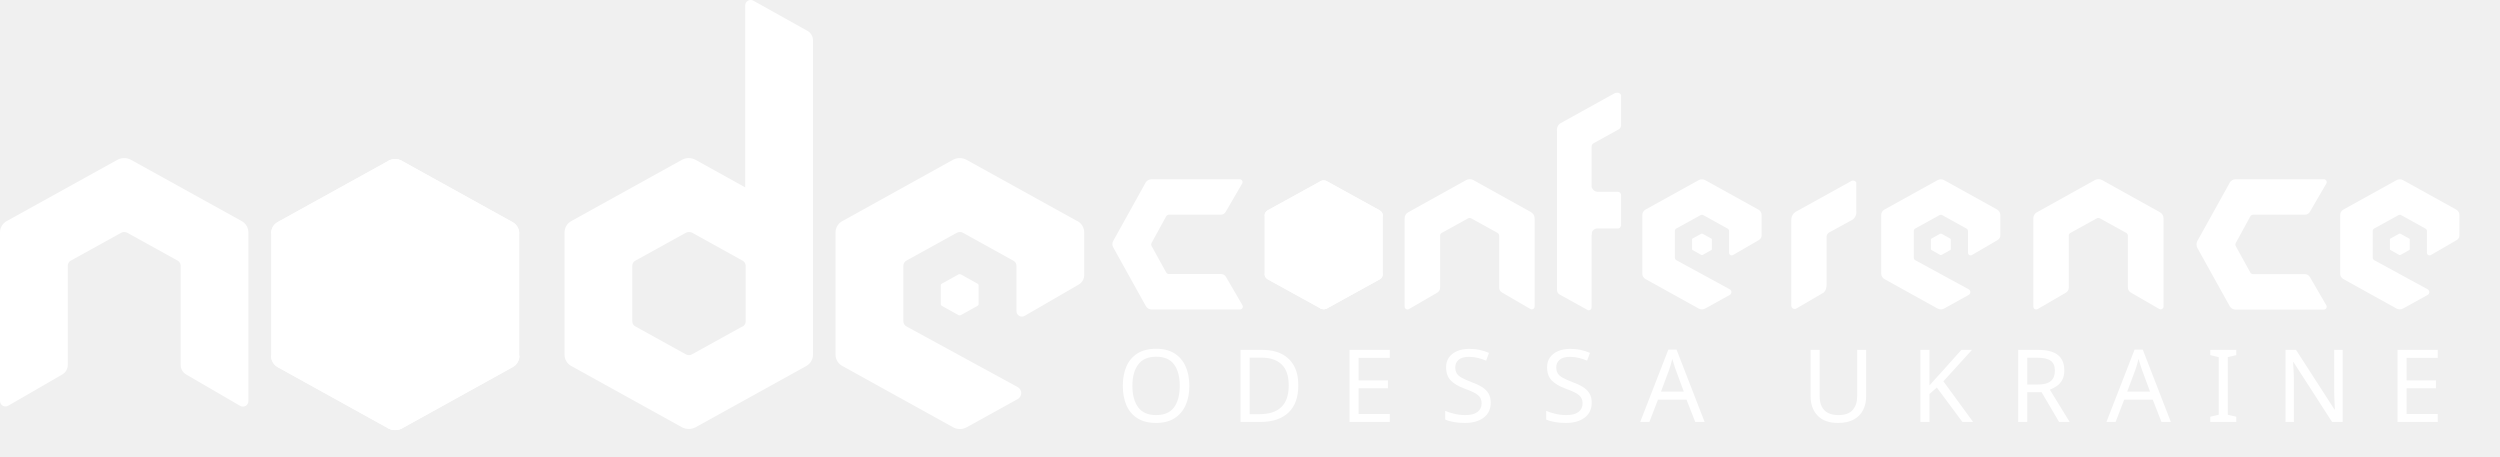
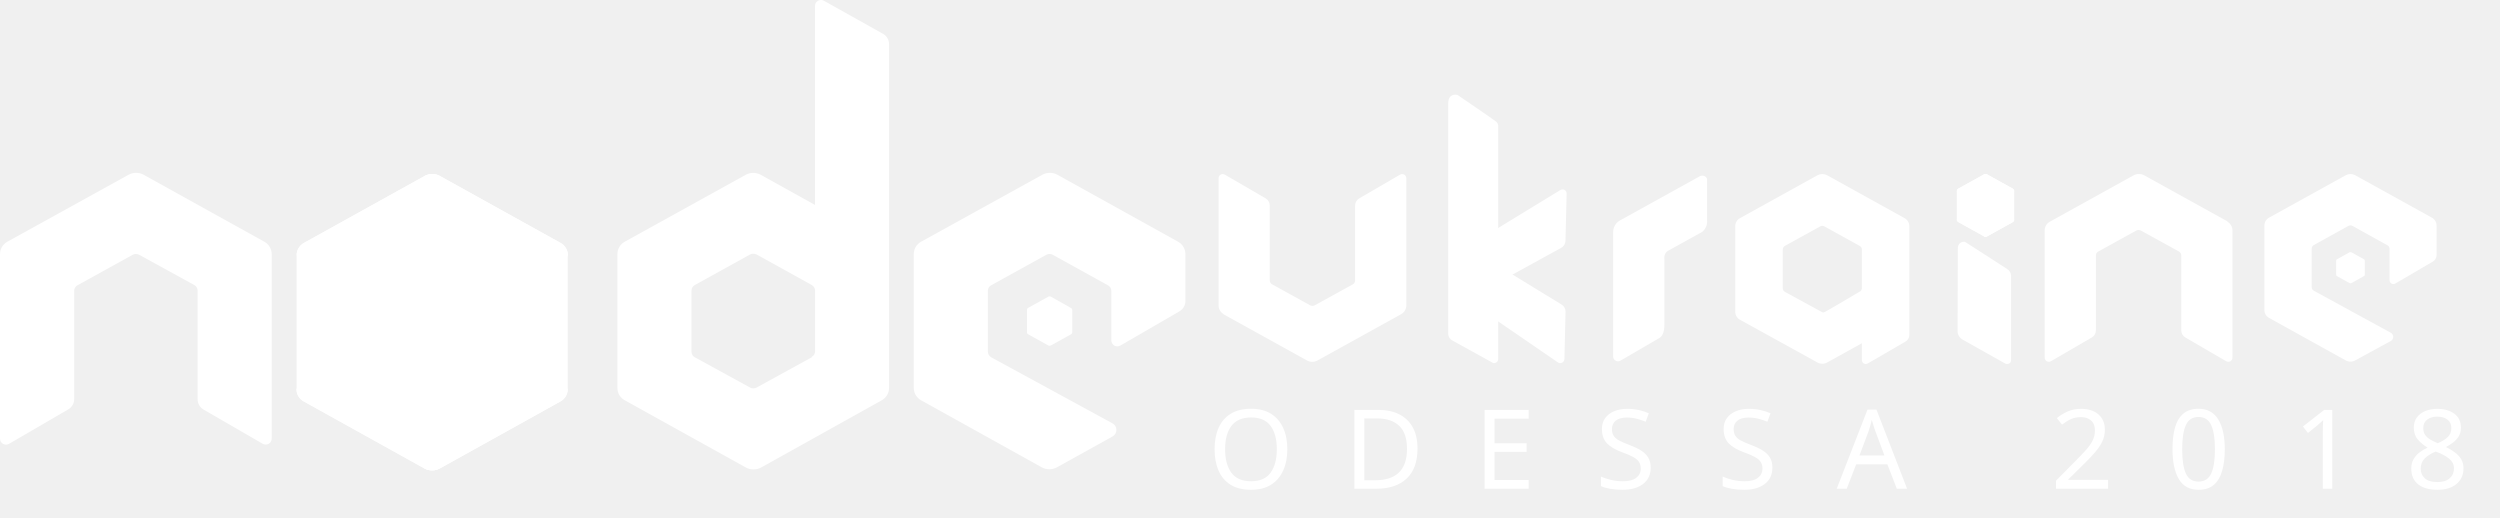
- <svg xmlns="http://www.w3.org/2000/svg" viewBox="0 0 774.58 141.32">
+ <svg xmlns="http://www.w3.org/2000/svg" viewBox="0 0 475.78 98.51">
  <defs>
    <style>
      .cls-1, .cls-2 {
        fill: #fff;
      }

      .cls-2 {
-         font-size: 31.26px;
+         font-size: 21px;
        font-family: Stolzl-Book, Stolzl;
-         letter-spacing: 0.35em;
+         letter-spacing: 0.45em;
      }

      .cls-3 {
-         letter-spacing: 0.36em;
+         letter-spacing: 0.46em;
      }

      .cls-4 {
-         letter-spacing: 0.34em;
+         letter-spacing: 0.44em;
      }

      .cls-5 {
-         letter-spacing: 0.35em;
+         letter-spacing: 0.45em;
+       }
+ 
+       .cls-6 {
+         letter-spacing: 0.44em;
+       }
+ 
+       .cls-7 {
+         letter-spacing: 0.46em;
+       }
+ 
+       .cls-8 {
+         letter-spacing: 0.45em;
      }
    </style>
  </defs>
  <g id="Слой_2" data-name="Слой 2">
    <g id="Слой_1-2" data-name="Слой 1">
-       <path class="cls-1" d="M333.76,68.5l-34.33-19a4.4,4.4,0,0,0-4.15,0L261,68.5A4,4,0,0,0,258.87,72v37.85A4,4,0,0,0,261,113.4l34.33,19a4.31,4.31,0,0,0,4.15,0l15.85-8.77a2.11,2.11,0,0,0,0-3.69l-34.44-18.78a1.86,1.86,0,0,1-1-1.61V82.33a1.85,1.85,0,0,1,.9-1.56l15.64-8.64a2,2,0,0,1,1-.25,1.85,1.85,0,0,1,.93.25l15.64,8.66a1.76,1.76,0,0,1,.93,1.54V96.4a1.7,1.7,0,0,0,.84,1.47,1.75,1.75,0,0,0,1.69,0l16.79-9.73a3.37,3.37,0,0,0,1.67-2.92V72.05a4,4,0,0,0-2.08-3.55Z" />
-       <path class="cls-1" d="M120.36,49.83,86,68.82A4,4,0,0,0,84,72.27v38A4,4,0,0,0,86,113.73l34.32,19a4.5,4.5,0,0,0,4.16,0l34.32-19a4,4,0,0,0,2.08-3.44v-38a4,4,0,0,0-2.08-3.45l-34.32-19a4.42,4.42,0,0,0-4.16,0" />
-       <path class="cls-1" d="M297,85l-5.22,2.9a.58.58,0,0,0-.3.53v5.8a.58.58,0,0,0,.3.52l5.22,2.9a.76.76,0,0,0,.66,0l5.22-2.9a.59.59,0,0,0,.33-.52v-5.8a.59.59,0,0,0-.33-.53L297.67,85a.7.7,0,0,0-.33-.07A.82.82,0,0,0,297,85" />
-       <path class="cls-1" d="M250.13,9.54,233.43.22a1.65,1.65,0,0,0-1.7,0,1.69,1.69,0,0,0-.84,1.45V58.06L215.47,49.5a4.4,4.4,0,0,0-4.15,0L177,68.5a4,4,0,0,0-2.08,3.44v38A3.94,3.94,0,0,0,177,113.4l34.33,19a4.48,4.48,0,0,0,4.15,0l34.33-19a4,4,0,0,0,2.08-3.44V12.52a3.46,3.46,0,0,0-1.75-3ZM230,101.16l-15.61,8.63a1.91,1.91,0,0,1-1.88,0l-15.61-8.63a1.8,1.8,0,0,1-1-1.56V82.33a1.81,1.81,0,0,1,1-1.59l15.61-8.63h0a1.92,1.92,0,0,1,1-.23,2.29,2.29,0,0,1,.95.23l15.58,8.63a1.83,1.83,0,0,1,1,1.59V99.6a1.81,1.81,0,0,1-.93,1.56Z" />
-       <path class="cls-1" d="M120.36,49.83,84,110.29A4,4,0,0,0,86,113.73l34.32,19a4.5,4.5,0,0,0,4.16,0l36.4-60.48a4,4,0,0,0-2.08-3.45l-34.32-19a4.42,4.42,0,0,0-4.16,0" />
-       <path class="cls-1" d="M120.36,49.83,86,68.82A4,4,0,0,0,84,72.27l36.4,60.48a4.5,4.5,0,0,0,4.16,0l34.32-19a4,4,0,0,0,2.08-3.44l-36.4-60.46a4.48,4.48,0,0,0-2.08-.52,4.15,4.15,0,0,0-2.08.52" />
-       <path class="cls-1" d="M409.13,56.15l-16.33,9a1.92,1.92,0,0,0-1,1.64V84.92a1.9,1.9,0,0,0,1,1.64l16.33,9a2.16,2.16,0,0,0,2,0l16.33-9a1.9,1.9,0,0,0,1-1.64V66.83a1.9,1.9,0,0,0-1-1.64l-16.33-9a2.16,2.16,0,0,0-2,0" />
-       <path class="cls-1" d="M409.13,56.15,391.81,84.92a1.9,1.9,0,0,0,1,1.64l16.33,9a2.16,2.16,0,0,0,2,0l17.32-28.78a1.9,1.9,0,0,0-1-1.64l-16.33-9a2.16,2.16,0,0,0-2,0" />
-       <path class="cls-1" d="M409.13,56.15l-16.33,9a1.92,1.92,0,0,0-1,1.64l17.32,28.78a2.16,2.16,0,0,0,2,0l16.33-9a1.9,1.9,0,0,0,1-1.64L411.11,56.15a2.22,2.22,0,0,0-1-.24,2,2,0,0,0-1,.24" />
-       <path class="cls-1" d="M527.14,72.39l-2.74,1.52a.29.29,0,0,0-.15.27v3a.3.3,0,0,0,.15.28L527.14,79a.43.43,0,0,0,.35,0l2.74-1.52a.32.32,0,0,0,.17-.28v-3a.31.31,0,0,0-.17-.27l-2.74-1.52a.37.37,0,0,0-.18,0,.38.38,0,0,0-.17,0" />
-       <path class="cls-1" d="M544.78,64.93l-16.47-9.12a2.11,2.11,0,0,0-2,0l-16.47,9.12a1.92,1.92,0,0,0-1,1.69V84.78a1.92,1.92,0,0,0,1,1.69l16.47,9.13a2.07,2.07,0,0,0,2,0l7.6-4.21a1,1,0,0,0,0-1.77l-16.52-9a.92.92,0,0,1-.46-.78V71.56a.9.9,0,0,1,.43-.75l7.5-4.14a1,1,0,0,1,.46-.12.87.87,0,0,1,.45.12l7.5,4.16a.84.84,0,0,1,.45.73v6.75a.81.81,0,0,0,.4.71.86.86,0,0,0,.81,0L545,74.34a1.61,1.61,0,0,0,.8-1.4V66.63a1.93,1.93,0,0,0-1-1.7Z" />
-       <path class="cls-1" d="M743.37,72.39l-2.74,1.52a.29.29,0,0,0-.16.27v3a.29.29,0,0,0,.16.28L743.37,79a.4.4,0,0,0,.34,0l2.74-1.52a.32.32,0,0,0,.17-.28v-3a.31.31,0,0,0-.17-.27l-2.74-1.52a.38.38,0,0,0-.34,0" />
-       <path class="cls-1" d="M761,64.93l-16.47-9.12a2.11,2.11,0,0,0-2,0l-16.47,9.12a1.92,1.92,0,0,0-1,1.69V84.78a1.92,1.92,0,0,0,1,1.69l16.47,9.13a2.07,2.07,0,0,0,2,0l7.61-4.21a1,1,0,0,0,0-1.77l-16.52-9a.91.91,0,0,1-.47-.78V71.56a.91.91,0,0,1,.44-.75l7.5-4.14a.93.93,0,0,1,.46-.12.86.86,0,0,1,.44.12l7.5,4.16a.82.82,0,0,1,.45.73v6.75a.82.82,0,0,0,.41.71.86.86,0,0,0,.81,0l8.05-4.67a1.61,1.61,0,0,0,.8-1.4V66.63a1.93,1.93,0,0,0-1-1.7Z" />
-       <path class="cls-1" d="M601.16,72.39l-2.73,1.52a.29.29,0,0,0-.16.27v3a.29.29,0,0,0,.16.28L601.16,79a.43.43,0,0,0,.35,0l2.74-1.52a.32.32,0,0,0,.17-.28v-3a.31.31,0,0,0-.17-.27l-2.74-1.52a.35.35,0,0,0-.17,0,.39.39,0,0,0-.18,0" />
-       <path class="cls-1" d="M618.8,64.93l-16.47-9.12a2.11,2.11,0,0,0-2,0l-16.47,9.12a1.92,1.92,0,0,0-1,1.69V84.78a1.92,1.92,0,0,0,1,1.69l16.47,9.13a2.07,2.07,0,0,0,2,0l7.61-4.21a1,1,0,0,0,0-1.77l-16.53-9a.92.92,0,0,1-.46-.78V71.56a.91.91,0,0,1,.44-.75l7.5-4.14a.93.93,0,0,1,.46-.12.86.86,0,0,1,.44.12l7.5,4.16a.82.82,0,0,1,.45.73v6.75a.82.82,0,0,0,.41.71.86.86,0,0,0,.81,0l8-4.67a1.61,1.61,0,0,0,.8-1.4V66.63a1.93,1.93,0,0,0-1-1.7Z" />
-       <path class="cls-1" d="M74.88,68.5l-34.32-19a4.42,4.42,0,0,0-4.16,0L2.08,68.5A4,4,0,0,0,0,72v52.23a1.73,1.73,0,0,0,.85,1.48,1.7,1.7,0,0,0,1.69,0L19.33,116A3.39,3.39,0,0,0,21,113V82.33a1.79,1.79,0,0,1,.9-1.56l15.63-8.64a2,2,0,0,1,1.92,0l15.63,8.64a1.85,1.85,0,0,1,.9,1.56V113A3.38,3.38,0,0,0,57.64,116l16.78,9.76a1.7,1.7,0,0,0,1.69,0,1.73,1.73,0,0,0,.85-1.48V72.05a4,4,0,0,0-2.08-3.55Z" />
-       <path class="cls-1" d="M474.46,65.78l-18-10a2.32,2.32,0,0,0-2.17,0l-18,10a2.11,2.11,0,0,0-1.09,1.84V95a.89.89,0,0,0,.45.77.87.87,0,0,0,.88,0l8.79-5.11a1.76,1.76,0,0,0,.87-1.53V73a1,1,0,0,1,.47-.82l8.18-4.52a1.06,1.06,0,0,1,1,0l8.18,4.52a1,1,0,0,1,.47.82V89.09a1.76,1.76,0,0,0,.87,1.53l8.79,5.11a.89.89,0,0,0,1.33-.77V67.64a2.12,2.12,0,0,0-1.09-1.86Z" />
-       <path class="cls-1" d="M669.26,65.78l-18-10a2.26,2.26,0,0,0-1.09-.27,2.29,2.29,0,0,0-1.09.27l-18,10a2.09,2.09,0,0,0-1.09,1.84V95a.89.89,0,0,0,1.33.77l8.78-5.11a1.75,1.75,0,0,0,.88-1.53V73a.93.93,0,0,1,.47-.82l8.18-4.52a1,1,0,0,1,1,0l8.18,4.52a1,1,0,0,1,.48.82V89.09a1.76,1.76,0,0,0,.87,1.53L669,95.73a.89.89,0,0,0,1.33-.77V67.64a2.11,2.11,0,0,0-1.08-1.86Z" />
-       <path class="cls-1" d="M354.91,56.65l-10,18a2.26,2.26,0,0,0-.27,1.09A2.29,2.29,0,0,0,345,76.8l10,18a2.09,2.09,0,0,0,1.84,1.09h27.34a.91.91,0,0,0,.77-.44.89.89,0,0,0,0-.89l-5.11-8.78a1.75,1.75,0,0,0-1.53-.88H362.15a.93.93,0,0,1-.82-.47l-4.52-8.18a1,1,0,0,1,0-1L361.33,67a1,1,0,0,1,.82-.48h16.07a1.74,1.74,0,0,0,1.53-.87l5.11-8.78a.89.89,0,0,0,0-.89.91.91,0,0,0-.77-.44H356.77a2.11,2.11,0,0,0-1.86,1.08Z" />
-       <path class="cls-1" d="M690.82,56.65l-10,18a2.26,2.26,0,0,0-.27,1.09,2.29,2.29,0,0,0,.27,1.09l10,18a2.1,2.1,0,0,0,1.84,1.09H720a.89.89,0,0,0,.77-1.33l-5.11-8.78a1.75,1.75,0,0,0-1.53-.88H698.06a.93.93,0,0,1-.82-.47l-4.52-8.18a1,1,0,0,1,0-1L697.24,67a1,1,0,0,1,.82-.48h16.07a1.74,1.74,0,0,0,1.53-.87l5.11-8.78a.89.89,0,0,0-.77-1.33H692.68a2.12,2.12,0,0,0-1.86,1.08Z" />
-       <path class="cls-1" d="M493.12,95.38a.93.93,0,0,1-1.05.76l-8.78-4.85a1.67,1.67,0,0,1-.89-1.42V40.59a2.46,2.46,0,0,1,.87-2.28l17.06-9.46s1.42-.51,1.93.58V38.8a1.44,1.44,0,0,1-.94,1.39l-7.6,4.2a1.26,1.26,0,0,0-.59,1.12C493.13,46.32,493.12,95.38,493.12,95.38Z" />
-       <path class="cls-1" d="M493.13,58s.57,1.42,1.84,1.42h6.19a1.07,1.07,0,0,1,1.1,1.2v9.23s-.18.93-.93.93h-6.41a1.8,1.8,0,0,0-1.79,2H488.3V63.32Z" />
-       <path class="cls-1" d="M556.59,95.58l8-4.68s1.35-.38,1.35-2.81V73.67a1.66,1.66,0,0,1,.72-1.61L574.08,68a2.86,2.86,0,0,0,1.06-2.56V56.6a1.08,1.08,0,0,0-1.59-.49L556.3,65.66A2.85,2.85,0,0,0,555,68V94.77A1.05,1.05,0,0,0,556.59,95.58Z" />
-       <text class="cls-2" transform="translate(345.98 130.73)">ODE<tspan class="cls-3" x="100.19" y="0">S</tspan>
-         <tspan class="cls-4" x="131.48" y="0">S</tspan>
-         <tspan class="cls-5" x="162.21" y="0">A UKRAINE</tspan>
+       <path class="cls-1" d="M80.85,33.47l-23,12.76a2.68,2.68,0,0,0-1.4,2.32V74.09a2.65,2.65,0,0,0,1.4,2.31l23,12.78a3.07,3.07,0,0,0,2.8,0l23-12.78a2.68,2.68,0,0,0,1.4-2.31V48.55a2.68,2.68,0,0,0-1.4-2.32l-23-12.76a3,3,0,0,0-2.8,0" />
+       <path class="cls-1" d="M199.51,56.46l-3.84,2.13a.42.42,0,0,0-.22.38v4.26a.42.42,0,0,0,.22.39l3.84,2.13a.57.57,0,0,0,.48,0l3.84-2.13a.43.43,0,0,0,.23-.39V59a.43.43,0,0,0-.23-.38L200,56.46a.48.48,0,0,0-.24-.06.5.5,0,0,0-.24.06" />
+       <path class="cls-1" d="M168,6.41,156.81.15a1.11,1.11,0,0,0-1.14,0,1.12,1.12,0,0,0-.57,1V39l-10.35-5.75a3,3,0,0,0-2.8,0L118.9,46a2.68,2.68,0,0,0-1.4,2.31V73.86a2.65,2.65,0,0,0,1.4,2.32L142,89a3.07,3.07,0,0,0,2.8,0L167.8,76.18a2.68,2.68,0,0,0,1.4-2.32V8.41a2.3,2.3,0,0,0-1.18-2ZM154.48,68,144,73.75a1.29,1.29,0,0,1-1.26,0L132.24,68a1.19,1.19,0,0,1-.64-1V55.3a1.21,1.21,0,0,1,.64-1.06l10.49-5.8h0a1.21,1.21,0,0,1,.64-.15,1.43,1.43,0,0,1,.64.15l10.47,5.8a1.22,1.22,0,0,1,.64,1.06V66.9a1.2,1.2,0,0,1-.62,1Z" />
+       <path class="cls-1" d="M80.85,33.47,56.4,74.09a2.65,2.65,0,0,0,1.4,2.31l23,12.78a3.07,3.07,0,0,0,2.8,0L108.1,48.55a2.68,2.68,0,0,0-1.4-2.32l-23-12.76a3,3,0,0,0-2.8,0" />
+       <path class="cls-1" d="M80.85,33.47l-23,12.76a2.68,2.68,0,0,0-1.4,2.32L80.85,89.18a3.07,3.07,0,0,0,2.8,0l23-12.78a2.68,2.68,0,0,0,1.4-2.31L83.65,33.47a3.09,3.09,0,0,0-1.4-.35,2.85,2.85,0,0,0-1.4.35" />
+       <path class="cls-1" d="M377.57,33.19l-4.87,2.7a.58.58,0,0,0-.3.49v5.4a.59.59,0,0,0,.3.49l4.87,2.7a.68.68,0,0,0,.59,0l4.88-2.7a.58.58,0,0,0,.29-.49v-5.4a.57.57,0,0,0-.29-.49l-4.88-2.7a.59.59,0,0,0-.29-.07.6.6,0,0,0-.3.07" />
+       <path class="cls-1" d="M377.57,33.19l-5.17,8.59a.59.59,0,0,0,.3.49l4.87,2.7a.68.68,0,0,0,.59,0l5.17-8.59a.57.57,0,0,0-.29-.49l-4.88-2.7a.59.59,0,0,0-.29-.07.6.6,0,0,0-.3.07" />
+       <path class="cls-1" d="M377.57,33.19l-4.87,2.7a.58.58,0,0,0-.3.49L377.57,45a.68.68,0,0,0,.59,0l4.88-2.7a.58.58,0,0,0,.29-.49l-5.17-8.59a.73.73,0,0,0-.29-.07.6.6,0,0,0-.3.07" />
+       <path class="cls-1" d="M224.2,46l-23-12.76a3,3,0,0,0-2.8,0L175.3,46a2.69,2.69,0,0,0-1.4,2.37V73.81a2.69,2.69,0,0,0,1.4,2.37l23,12.78a3,3,0,0,0,2.8,0l10.64-5.9a1.42,1.42,0,0,0,0-2.48L188.64,68a1.25,1.25,0,0,1-.64-1.08V55.3a1.23,1.23,0,0,1,.61-1l10.5-5.8a1.23,1.23,0,0,1,.64-.17,1.11,1.11,0,0,1,.62.17l10.51,5.81a1.19,1.19,0,0,1,.62,1v9.46a1.17,1.17,0,0,0,.57,1,1.21,1.21,0,0,0,1.14,0l11.27-6.53a2.27,2.27,0,0,0,1.12-2V48.4A2.72,2.72,0,0,0,224.2,46Z" />
+       <path class="cls-1" d="M447.17,48l-2.43,1.35a.27.27,0,0,0-.14.24v2.7a.27.27,0,0,0,.14.25l2.43,1.35a.39.39,0,0,0,.3,0l2.43-1.35a.28.28,0,0,0,.15-.25v-2.7a.28.28,0,0,0-.15-.24L447.47,48a.33.33,0,0,0-.15,0,.4.4,0,0,0-.15,0" />
+       <path class="cls-1" d="M462.81,41.42,448.2,33.34a1.87,1.87,0,0,0-1.76,0l-14.61,8.08a1.72,1.72,0,0,0-.89,1.5V59a1.7,1.7,0,0,0,.89,1.5l14.61,8.1a1.83,1.83,0,0,0,1.76,0L455,64.89a.89.89,0,0,0,0-1.56l-14.65-8a.78.78,0,0,1-.41-.68V47.31a.78.78,0,0,1,.38-.66L446.91,43a.87.87,0,0,1,.41-.11.8.8,0,0,1,.4.11l6.65,3.69a.74.74,0,0,1,.39.65v6a.74.74,0,0,0,.37.63.75.75,0,0,0,.71,0L463,49.78a1.46,1.46,0,0,0,.71-1.25V42.94a1.74,1.74,0,0,0-.89-1.52Z" />
+       <path class="cls-1" d="M50.3,46l-23-12.76a3,3,0,0,0-2.8,0L1.4,46A2.72,2.72,0,0,0,0,48.38V83.47a1.15,1.15,0,0,0,.57,1,1.16,1.16,0,0,0,1.14,0L13,77.9a2.25,2.25,0,0,0,1.12-2V55.3a1.18,1.18,0,0,1,.61-1l10.5-5.8a1.32,1.32,0,0,1,1.28,0L37,54.26a1.23,1.23,0,0,1,.61,1V75.94a2.25,2.25,0,0,0,1.12,2L50,84.46a1.14,1.14,0,0,0,1.71-1V48.4A2.72,2.72,0,0,0,50.3,46Z" />
+       <path class="cls-1" d="M284.18,54.75a.87.87,0,0,1,.43-.72l12.5-6.86a1.57,1.57,0,0,0,.82-1.33l.22-9a.8.8,0,0,0-.38-.69.82.82,0,0,0-.79,0L277.91,47.79a1.87,1.87,0,0,0-1,1.64h0" />
+       <path class="cls-1" d="M277.14,54.64a1.87,1.87,0,0,0,.89,1.67L296.53,69a.77.77,0,0,0,.79,0,.8.8,0,0,0,.41-.67l.21-9a1.56,1.56,0,0,0-.75-1.37L285,50.51a.84.84,0,0,1-.4-.73" />
+       <path class="cls-1" d="M424,42.18l-15.94-8.82a1.88,1.88,0,0,0-1-.24,1.91,1.91,0,0,0-1,.24l-15.93,8.82a1.87,1.87,0,0,0-1,1.64V68.06a.79.79,0,0,0,.4.69.78.78,0,0,0,.78,0l7.79-4.53a1.58,1.58,0,0,0,.78-1.36V48.6a.8.8,0,0,1,.42-.72l7.25-4a.94.94,0,0,1,.89,0l7.26,4a.86.86,0,0,1,.42.72V62.86a1.57,1.57,0,0,0,.77,1.36l7.79,4.53a.8.8,0,0,0,.79,0,.81.81,0,0,0,.39-.69V43.83a1.87,1.87,0,0,0-1-1.65Z" />
+       <path class="cls-1" d="M232.83,59.8l15.94,8.82a2.06,2.06,0,0,0,1.93,0l15.94-8.82a1.9,1.9,0,0,0,1-1.64V33.91a.79.79,0,0,0-1.18-.68l-7.79,4.53a1.58,1.58,0,0,0-.78,1.36V53.38a.83.83,0,0,1-.41.72l-7.26,4a.94.94,0,0,1-.89,0l-7.26-4a.86.86,0,0,1-.42-.72V39.12a1.57,1.57,0,0,0-.77-1.36l-7.79-4.53a.79.79,0,0,0-1.18.68V58.15a1.9,1.9,0,0,0,1,1.65Z" />
+       <path class="cls-1" d="M276.32,18.16c-.81.39-.71,1.68-.71,1.68v43.7a1.45,1.45,0,0,0,.79,1.26l7.79,4.3a.81.81,0,0,0,.93-.66s0-43.53,0-44.24a1.17,1.17,0,0,0-.32-1c-.41-.36-7.4-5.12-7.4-5.12A1.51,1.51,0,0,0,276.32,18.16Z" />
+       <path class="cls-1" d="M308.42,68.62l7.14-4.16s1.19-.33,1.19-2.49V49.18a1.49,1.49,0,0,1,.65-1.43l6.53-3.61a2.51,2.51,0,0,0,.94-2.27V34a1,1,0,0,0-1.41-.44l-15.3,8.47A2.55,2.55,0,0,0,307,44.14V67.9A.93.93,0,0,0,308.42,68.62Z" />
+       <path class="cls-1" d="M362.47,41.52,347.7,33.34a1.93,1.93,0,0,0-1.79,0l-14.78,8.18a1.73,1.73,0,0,0-.89,1.52V59.33a1.73,1.73,0,0,0,.89,1.52L345.91,69a1.89,1.89,0,0,0,1.79,0l6.82-3.78a.9.9,0,0,0,0-1.58l-14.82-8.09a.8.8,0,0,1-.42-.69V47.47a.81.81,0,0,1,.39-.67l6.73-3.71a.77.77,0,0,1,.41-.11.69.69,0,0,1,.4.11l6.73,3.72a.75.75,0,0,1,.4.66V68.54a.74.74,0,0,0,.37.64.76.76,0,0,0,.73,0L362.65,65a1.45,1.45,0,0,0,.72-1.26V43.05a1.74,1.74,0,0,0-.9-1.53Z" />
+       <path class="cls-1" d="M346.8,59.47s0,.1.46-.09,6.86-4,6.86-4a.59.59,0,0,0,.21-.4l2.57,2.09-1,4.84L355,65.08l-2.71-.5Z" />
+       <path class="cls-1" d="M372.55,63.21a1.88,1.88,0,0,0,.85,1.36l8.33,4.68s1,.19,1-.72V52.45a1.53,1.53,0,0,0-.76-1.26c-.8-.54-8-5.16-8-5.16a1.16,1.16,0,0,0-1.37,1.2Z" />
+       <text class="cls-2" transform="translate(229.87 93.01)">ODE<tspan class="cls-3" x="73.73" y="0">S</tspan>
+         <tspan class="cls-4" x="96.89" y="0">S</tspan>
+         <tspan class="cls-5" x="119.68" y="0">A </tspan>
+         <tspan class="cls-6" x="160.4" y="0">2</tspan>
+         <tspan class="cls-7" x="182.55" y="0">0</tspan>
+         <tspan class="cls-8" x="206.53" y="0">18</tspan>
      </text>
    </g>
  </g>
</svg>
